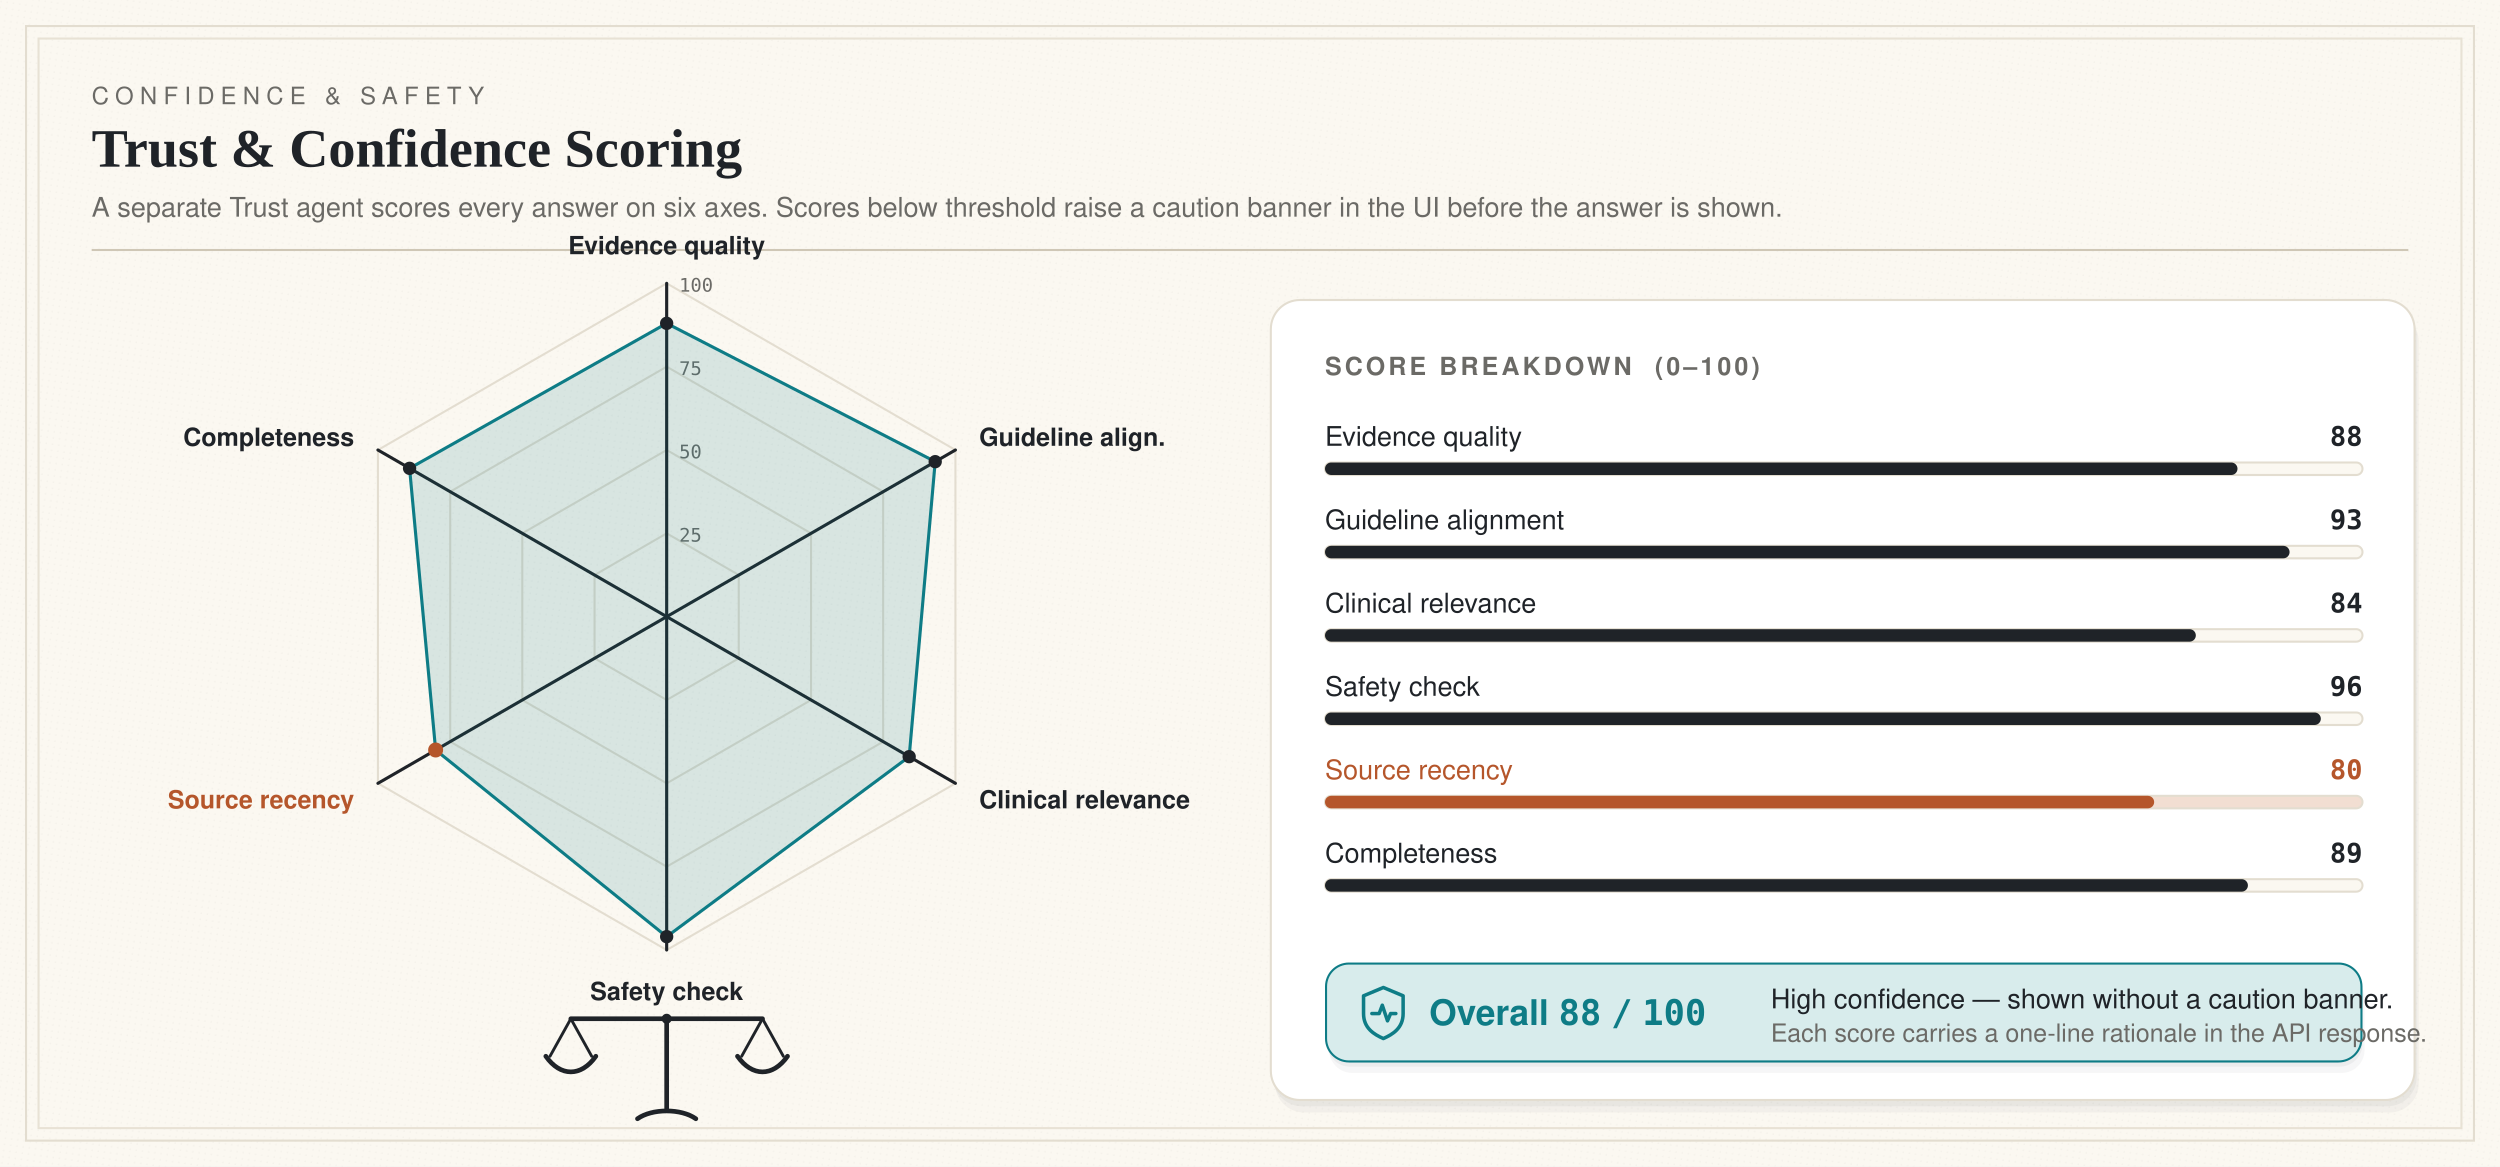
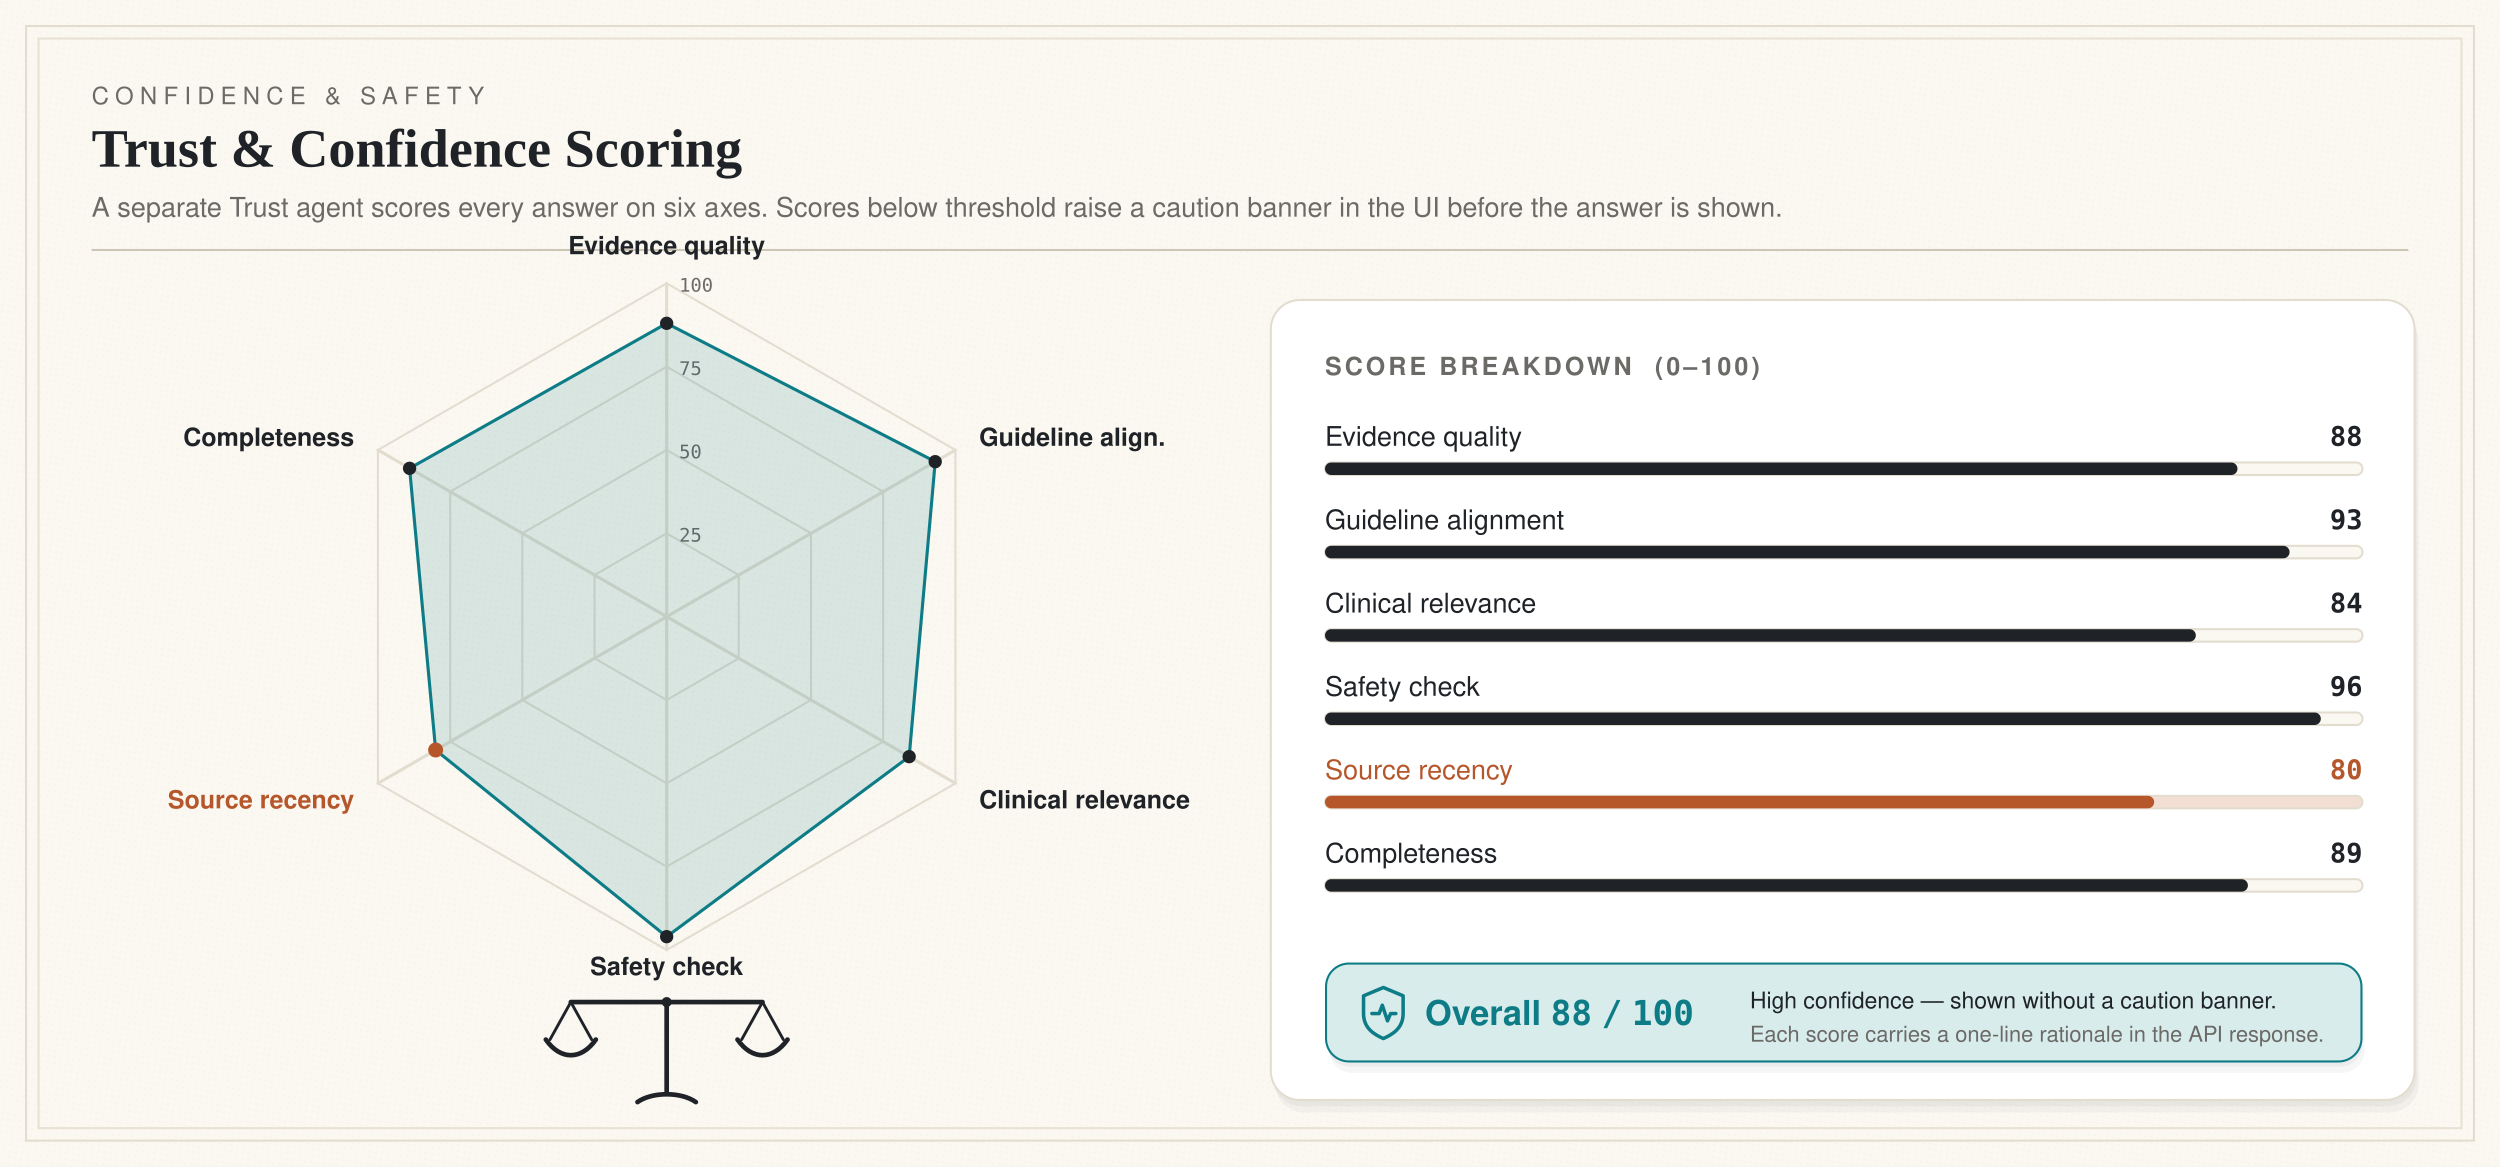
<svg xmlns="http://www.w3.org/2000/svg" viewBox="0 0 1200 560" width="1200" height="560" role="img" aria-label="CerebraLink trust and confidence scoring">
  <defs>
    <style>
      .serif{font-family:Georgia,'Times New Roman',serif}
      .sans{font-family:'Segoe UI',-apple-system,Helvetica,Arial,sans-serif}
      .mono{font-family:'SFMono-Regular',ui-monospace,Menlo,Consolas,monospace}
      .ink{fill:#1F2328}.muted{fill:#6B6A66}
      .s{fill:none;stroke:#1F2328;stroke-linecap:round;stroke-linejoin:round;vector-effect:non-scaling-stroke}
      .hair{fill:none;stroke:#CFC7B6;stroke-width:1;vector-effect:non-scaling-stroke}
      .grid{fill:none;stroke:#E3DDD0;stroke-width:1;vector-effect:non-scaling-stroke}
      /* the data polygon outline draws on; visible at rest (dashoffset:0) */
      @keyframes draw{from{stroke-dashoffset:880}to{stroke-dashoffset:0}}
      .poly{stroke-dasharray:880;stroke-dashoffset:0;animation:draw 4.5s ease-in-out forwards}
    </style>
    <pattern id="grain" width="3" height="3" patternUnits="userSpaceOnUse" patternTransform="rotate(8)">
      <circle cx="0.6" cy="0.6" r="0.32" fill="#1F2328" fill-opacity="0.05" />
    </pattern>
  </defs>
  <rect width="1200" height="560" fill="#FBF8F1" />
  <rect width="1200" height="560" fill="url(#grain)" />
  <rect x="12.5" y="12.5" width="1175" height="535" fill="none" stroke="#E3DDD0" />
  <rect x="18.5" y="18.5" width="1163" height="523" fill="none" stroke="#E8E2D5" />
  <text x="44" y="50" class="sans muted" font-size="11.5" letter-spacing="3">CONFIDENCE &amp; SAFETY</text>
  <text x="44" y="80" class="serif ink" font-size="26" font-weight="700">Trust &amp; Confidence Scoring</text>
  <text x="44" y="104" class="sans muted" font-size="13">A separate Trust agent scores every answer on six axes. Scores below threshold raise a caution banner in the UI before the answer is shown.</text>
  <line class="hair" x1="44" y1="120" x2="1156" y2="120" />
  <g transform="translate(0,16)">
    <g class="grid">
      <polygon points="320,240 354.6,260 354.6,300 320,320 285.4,300 285.4,260" />
      <polygon points="320,200 389.3,240 389.3,320 320,360 250.7,320 250.7,240" />
      <polygon points="320,160 423.9,220 423.9,340 320,400 216.1,340 216.1,220" />
      <polygon points="320,120 458.6,200 458.6,360 320,440 181.4,360 181.4,200" />
    </g>
-     <g class="s" stroke="#E3DDD0" stroke-width="1.5">
+     <g class="s" style="stroke:#E3DDD0" stroke-width="1.5">
      <line x1="320" y1="280" x2="320" y2="120" />
      <line x1="320" y1="280" x2="458.6" y2="200" />
      <line x1="320" y1="280" x2="458.6" y2="360" />
      <line x1="320" y1="280" x2="320" y2="440" />
      <line x1="320" y1="280" x2="181.4" y2="360" />
      <line x1="320" y1="280" x2="181.4" y2="200" />
    </g>
    <text x="326" y="244" class="mono muted" font-size="9">25</text>
    <text x="326" y="204" class="mono muted" font-size="9">50</text>
    <text x="326" y="164" class="mono muted" font-size="9">75</text>
    <text x="326" y="124" class="mono muted" font-size="9">100</text>
    <polygon points="320,139.2 448.9,205.6 436.4,347.2 320,433.6 209.1,344 196.6,208.8" fill="#0E7C86" fill-opacity="0.15" stroke="none" />
    <polygon class="poly s" style="stroke:#0E7C86" points="320,139.2 448.9,205.6 436.4,347.2 320,433.6 209.1,344 196.6,208.8" stroke-width="1.5" />
    <g fill="#1F2328">
      <circle cx="320" cy="139.2" r="3.2" />
      <circle cx="448.9" cy="205.6" r="3.2" />
      <circle cx="436.4" cy="347.2" r="3.2" />
      <circle cx="320" cy="433.6" r="3.2" />
      <circle cx="196.6" cy="208.8" r="3.2" />
    </g>
    <circle cx="209.1" cy="344" r="3.6" fill="#B5562B" />
    <text x="320" y="106" text-anchor="middle" class="sans ink" font-size="12" font-weight="600">Evidence quality</text>
    <text x="470" y="198" class="sans ink" font-size="12" font-weight="600">Guideline align.</text>
    <text x="470" y="372" class="sans ink" font-size="12" font-weight="600">Clinical relevance</text>
-     <text x="320" y="464" text-anchor="middle" class="sans ink" font-size="12" font-weight="600">Safety check</text>
+     <text x="320" y="452" text-anchor="middle" class="sans ink" font-size="12" font-weight="600">Safety check</text>
    <text x="170" y="372" text-anchor="end" class="sans" font-size="12" font-weight="600" fill="#B5562B">Source recency</text>
    <text x="170" y="198" text-anchor="end" class="sans ink" font-size="12" font-weight="600">Completeness</text>
-     <g class="s" transform="translate(320,503)">
+     <g class="s" transform="translate(320,495)">
      <line x1="0" y1="-30" x2="0" y2="14" stroke-width="2.25" />
      <path d="M-14,18 C-7,13 7,13 14,18" stroke-width="2.25" />
      <line x1="-46" y1="-30" x2="46" y2="-30" stroke-width="2.25" />
      <circle cx="0" cy="-30" r="2.4" fill="#1F2328" stroke="none" />
      <line x1="-46" y1="-30" x2="-56" y2="-12" stroke-width="1.4" />
      <line x1="-46" y1="-30" x2="-36" y2="-12" stroke-width="1.4" />
      <path d="M-58,-12 C-51,-2 -41,-2 -34,-12" stroke-width="2.25" />
      <line x1="46" y1="-30" x2="36" y2="-12" stroke-width="1.4" />
      <line x1="46" y1="-30" x2="56" y2="-12" stroke-width="1.4" />
      <path d="M34,-12 C41,-2 51,-2 58,-12" stroke-width="2.25" />
    </g>
  </g>
  <rect x="612" y="150" width="549" height="384" rx="14" fill="#1F2328" opacity="0.04" />
  <rect x="611" y="147" width="549" height="384" rx="14" fill="#1F2328" opacity="0.05" />
  <rect x="610" y="144" width="549" height="384" rx="14" fill="#FFFFFF" stroke="#E3DDD0" />
  <g transform="translate(610,144)">
    <text x="26" y="36" class="sans muted" font-size="12" letter-spacing="1.5" font-weight="700">SCORE BREAKDOWN  (0–100)</text>
    <g transform="translate(26,58)" font-size="13">
      <g>
        <text y="12" class="sans ink">Evidence quality</text>
        <text x="498" y="12" text-anchor="end" class="mono ink" font-weight="700">88</text>
        <rect y="20" width="498" height="6" rx="3" fill="#FBF8F1" stroke="#E3DDD0" stroke-width="1" />
        <rect y="20" width="438" height="6" rx="3" fill="#1F2328" />
      </g>
      <g transform="translate(0,40)">
        <text y="12" class="sans ink">Guideline alignment</text>
        <text x="498" y="12" text-anchor="end" class="mono ink" font-weight="700">93</text>
        <rect y="20" width="498" height="6" rx="3" fill="#FBF8F1" stroke="#E3DDD0" stroke-width="1" />
        <rect y="20" width="463" height="6" rx="3" fill="#1F2328" />
      </g>
      <g transform="translate(0,80)">
        <text y="12" class="sans ink">Clinical relevance</text>
        <text x="498" y="12" text-anchor="end" class="mono ink" font-weight="700">84</text>
        <rect y="20" width="498" height="6" rx="3" fill="#FBF8F1" stroke="#E3DDD0" stroke-width="1" />
        <rect y="20" width="418" height="6" rx="3" fill="#1F2328" />
      </g>
      <g transform="translate(0,120)">
        <text y="12" class="sans ink">Safety check</text>
        <text x="498" y="12" text-anchor="end" class="mono ink" font-weight="700">96</text>
        <rect y="20" width="498" height="6" rx="3" fill="#FBF8F1" stroke="#E3DDD0" stroke-width="1" />
        <rect y="20" width="478" height="6" rx="3" fill="#1F2328" />
      </g>
      <g transform="translate(0,160)">
        <text y="12" class="sans" fill="#B5562B">Source recency</text>
        <text x="498" y="12" text-anchor="end" class="mono" font-weight="700" fill="#B5562B">80</text>
        <rect y="20" width="498" height="6" rx="3" fill="#F2DED2" stroke="#E3DDD0" stroke-width="1" />
        <rect y="20" width="398" height="6" rx="3" fill="#B5562B" />
      </g>
      <g transform="translate(0,200)">
        <text y="12" class="sans ink">Completeness</text>
        <text x="498" y="12" text-anchor="end" class="mono ink" font-weight="700">89</text>
        <rect y="20" width="498" height="6" rx="3" fill="#FBF8F1" stroke="#E3DDD0" stroke-width="1" />
        <rect y="20" width="443" height="6" rx="3" fill="#1F2328" />
      </g>
    </g>
    <g transform="translate(26,318)">
      <rect x="2" y="6" width="497" height="47" rx="11" fill="#1F2328" opacity="0.04" />
      <rect x="1" y="3" width="497" height="47" rx="11" fill="#1F2328" opacity="0.05" />
      <rect x="0.5" y="0.5" width="497" height="47" rx="11" fill="#D8ECEC" stroke="#0E7C86" />
      <g class="s" style="stroke:#0E7C86" stroke-width="1.7" transform="translate(28,24)">
        <path d="M0,-12 L9.5,-8 L9.5,0.5 C9.5,7.5 4.5,10.5 0,12.5 C-4.5,10.5 -9.5,7.5 -9.5,0.5 L-9.5,-8 Z" />
        <path d="M-5.5,0.5 H-2 l1.5,-4 2.5,7.5 1.5,-3.5 H6" />
      </g>
-       <text x="50" y="30" class="sans" font-size="17" font-weight="700" fill="#0E7C86">Overall <tspan class="mono">88</tspan>
+       <text x="48" y="30" class="sans" font-size="16.5" font-weight="700" fill="#0E7C86">Overall <tspan class="mono">88</tspan>
        <tspan class="mono">/</tspan>
        <tspan class="mono">100</tspan>
      </text>
-       <text x="214" y="22" class="sans ink" font-size="13">High confidence — shown without a caution banner.</text>
-       <text x="214" y="38" class="muted sans" font-size="12">Each score carries a one-line rationale in the API response.</text>
+       <text x="204" y="22" class="sans ink" font-size="11">High confidence — shown without a caution banner.</text>
+       <text x="204" y="38" class="muted sans" font-size="10.5">Each score carries a one-line rationale in the API response.</text>
    </g>
  </g>
</svg>
